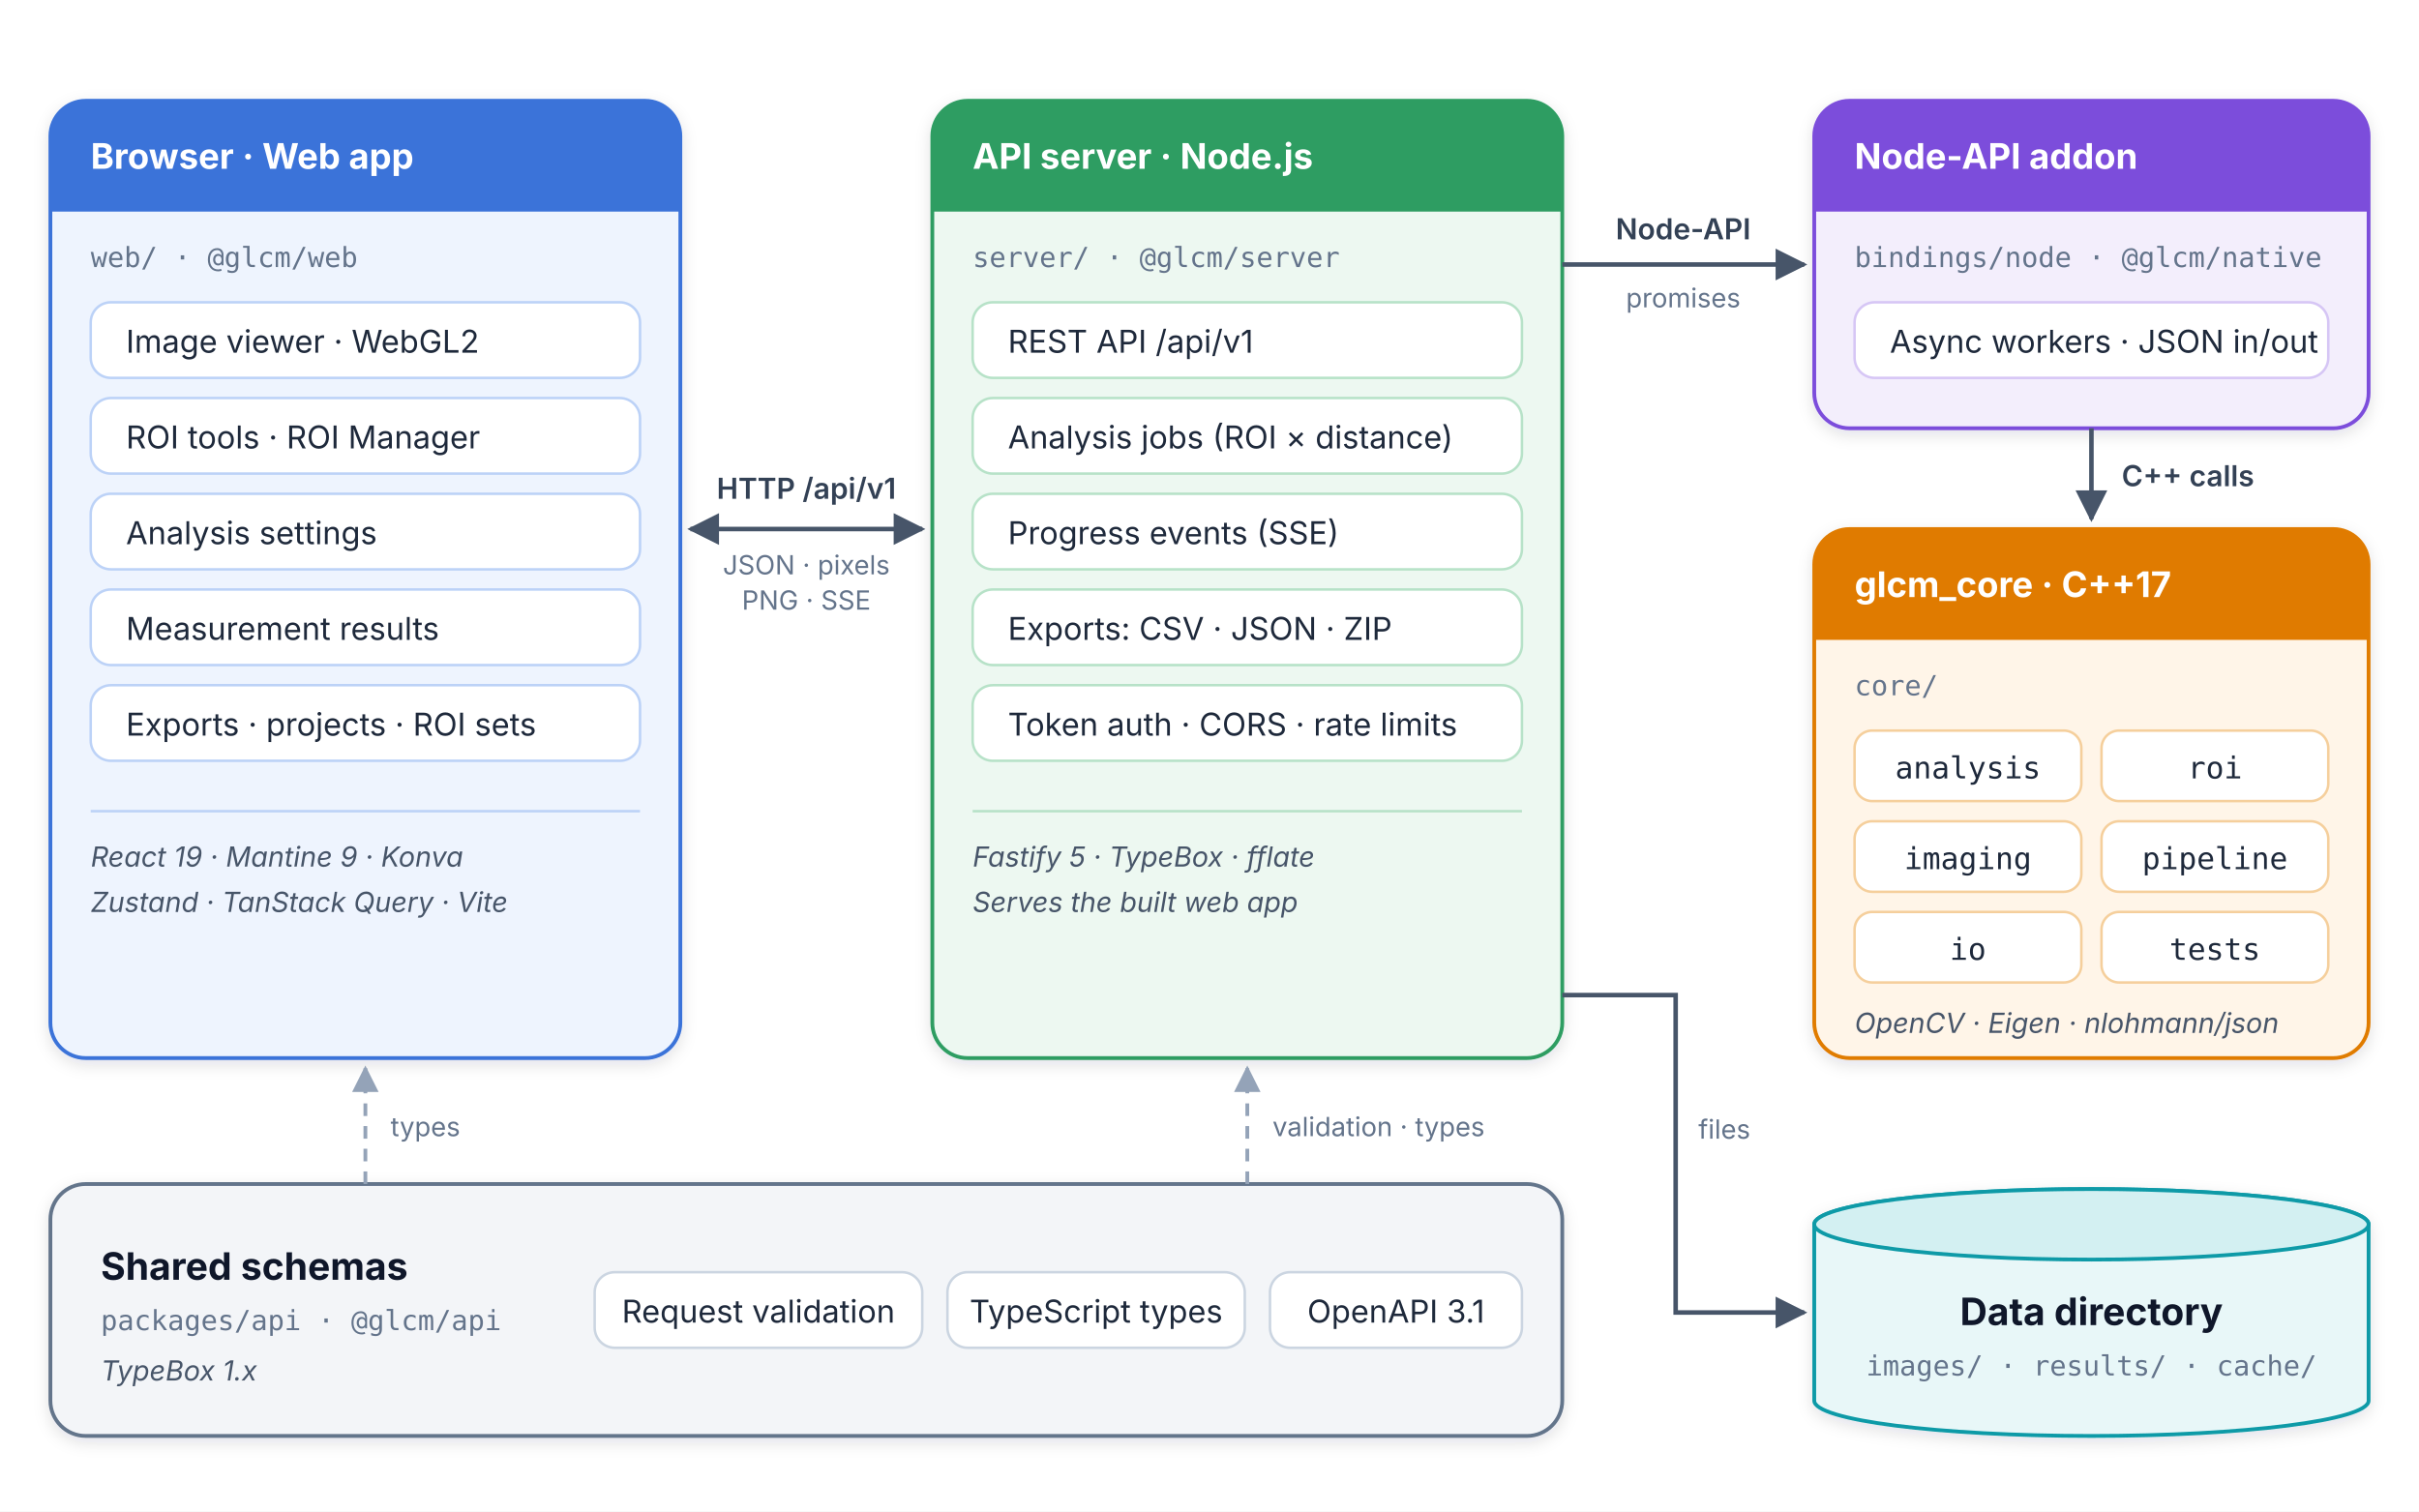
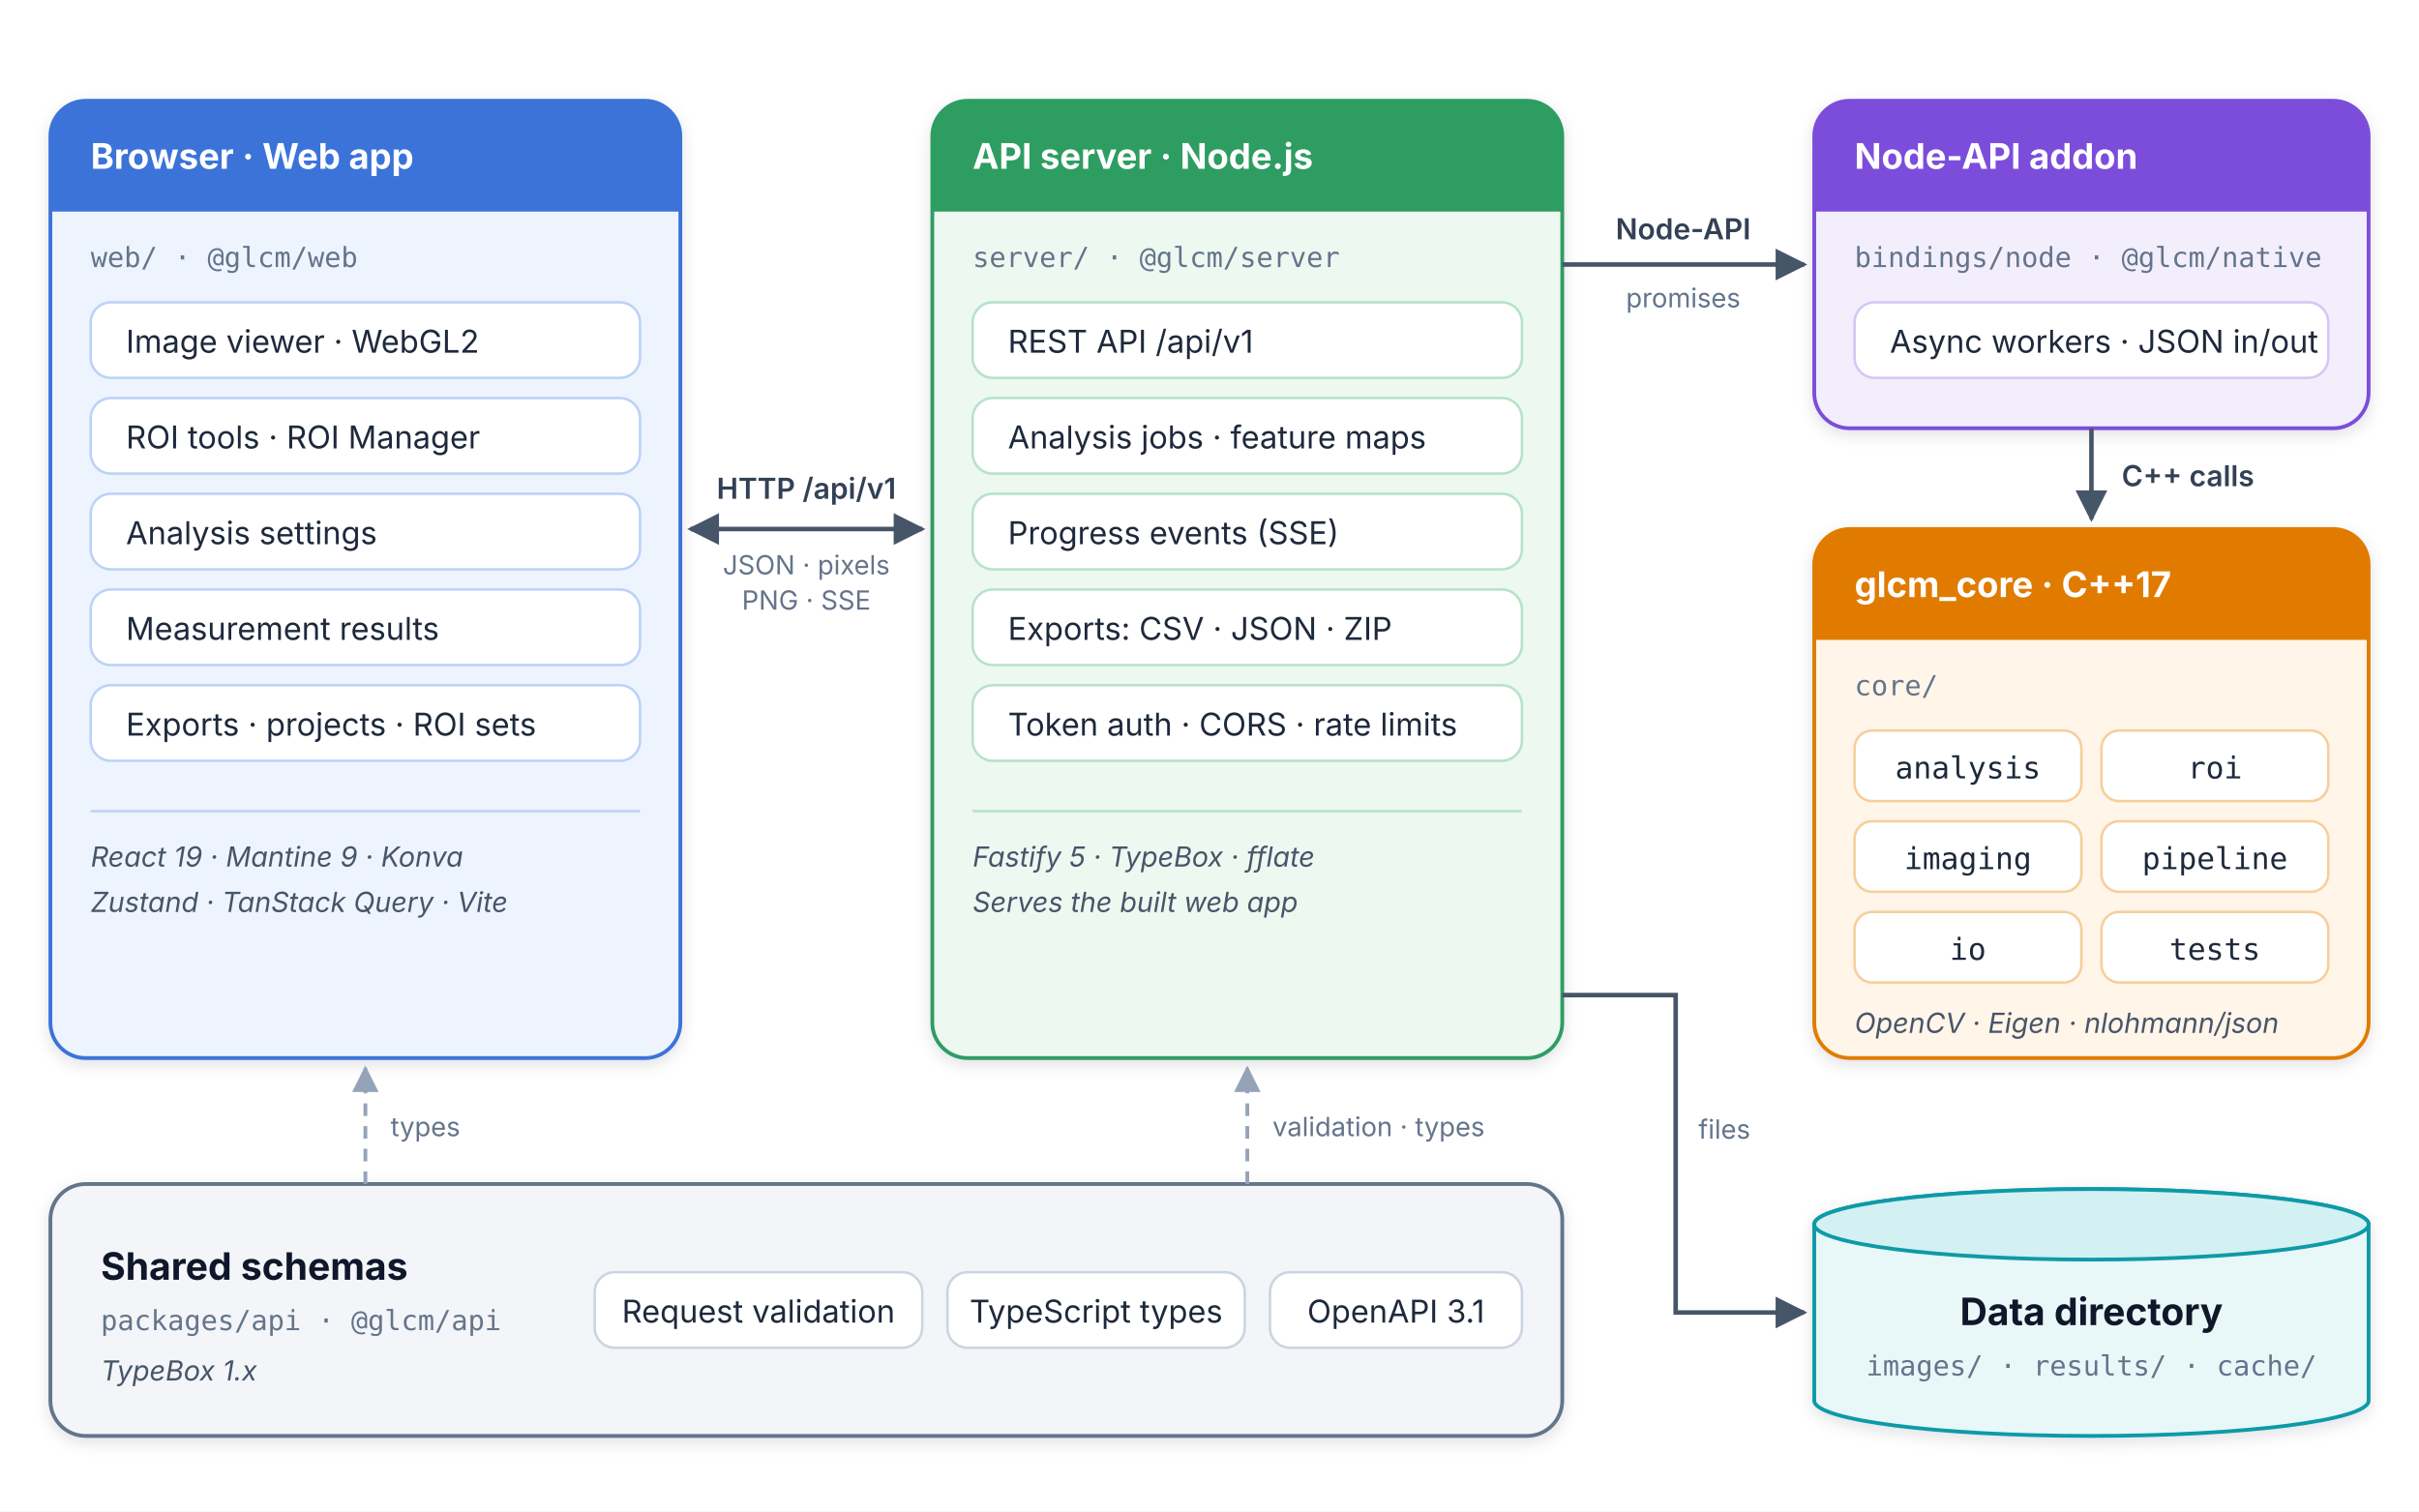
<svg xmlns="http://www.w3.org/2000/svg" viewBox="0 0 960 600" width="960" height="600" role="img" aria-labelledby="title desc" font-family="'Inter', 'Segoe UI', 'Helvetica Neue', Helvetica, Arial, sans-serif">
  <defs>
    <marker id="arrow" viewBox="0 0 10 10" refX="9" refY="5" markerWidth="7" markerHeight="7" orient="auto-start-reverse">
      <path d="M0,0 L10,5 L0,10 z" fill="#475569" />
    </marker>
    <marker id="arrow-light" viewBox="0 0 10 10" refX="9" refY="5" markerWidth="7" markerHeight="7" orient="auto-start-reverse">
      <path d="M0,0 L10,5 L0,10 z" fill="#94a3b8" />
    </marker>
    <filter id="shadow" x="-10%" y="-10%" width="120%" height="130%">
      <feDropShadow dx="0" dy="2" stdDeviation="3" flood-color="#0f172a" flood-opacity="0.12" />
    </filter>
    <style>
      .band-title { font-size: 14px; font-weight: 700; fill: #ffffff; }
      .subtitle { font-size: 11px; fill: #64748b; font-family: 'SFMono-Regular', Menlo, Consolas, monospace; }
      .item { font-size: 12.5px; fill: #1e293b; }
      .chip { font-size: 12px; fill: #1e293b; font-family: 'SFMono-Regular', Menlo, Consolas, monospace; }
      .tech { font-size: 11px; fill: #475569; font-style: italic; }
      .label { font-size: 11.5px; font-weight: 600; fill: #334155; }
      .note { font-size: 10.5px; fill: #64748b; }
      .title { font-size: 15px; font-weight: 700; fill: #0f172a; }
    </style>
  </defs>
  <rect width="960" height="600" fill="#ffffff" />
  <g filter="url(#shadow)">
    <rect x="20" y="40" width="250" height="380" rx="14" fill="#eef4fe" stroke="#3b73d9" stroke-width="1.5" />
  </g>
  <path d="M20,54 A14,14 0 0 1 34,40 H256 A14,14 0 0 1 270,54 V84 H20 Z" fill="#3b73d9" />
  <text x="36" y="67" class="band-title">Browser · Web app</text>
  <text x="36" y="106" class="subtitle">web/ · @glcm/web</text>
  <g>
    <rect x="36" y="120" width="218" height="30" rx="8" fill="#ffffff" stroke="#bcd2f7" />
    <text x="50" y="140" class="item">Image viewer · WebGL2</text>
    <rect x="36" y="158" width="218" height="30" rx="8" fill="#ffffff" stroke="#bcd2f7" />
    <text x="50" y="178" class="item">ROI tools · ROI Manager</text>
    <rect x="36" y="196" width="218" height="30" rx="8" fill="#ffffff" stroke="#bcd2f7" />
    <text x="50" y="216" class="item">Analysis settings</text>
    <rect x="36" y="234" width="218" height="30" rx="8" fill="#ffffff" stroke="#bcd2f7" />
    <text x="50" y="254" class="item">Measurement results</text>
    <rect x="36" y="272" width="218" height="30" rx="8" fill="#ffffff" stroke="#bcd2f7" />
    <text x="50" y="292" class="item">Exports · projects · ROI sets</text>
  </g>
  <line x1="36" y1="322" x2="254" y2="322" stroke="#bcd2f7" />
  <text x="36" y="344" class="tech">React 19 · Mantine 9 · Konva</text>
  <text x="36" y="362" class="tech">Zustand · TanStack Query · Vite</text>
  <g filter="url(#shadow)">
    <rect x="370" y="40" width="250" height="380" rx="14" fill="#edf8f1" stroke="#2e9d62" stroke-width="1.5" />
  </g>
  <path d="M370,54 A14,14 0 0 1 384,40 H606 A14,14 0 0 1 620,54 V84 H370 Z" fill="#2e9d62" />
  <text x="386" y="67" class="band-title">API server · Node.js</text>
  <text x="386" y="106" class="subtitle">server/ · @glcm/server</text>
  <g>
    <rect x="386" y="120" width="218" height="30" rx="8" fill="#ffffff" stroke="#b7e2c8" />
    <text x="400" y="140" class="item">REST API /api/v1</text>
    <rect x="386" y="158" width="218" height="30" rx="8" fill="#ffffff" stroke="#b7e2c8" />
-     <text x="400" y="178" class="item">Analysis jobs (ROI × distance)</text>
+     <text x="400" y="178" class="item">Analysis jobs · feature maps</text>
    <rect x="386" y="196" width="218" height="30" rx="8" fill="#ffffff" stroke="#b7e2c8" />
    <text x="400" y="216" class="item">Progress events (SSE)</text>
    <rect x="386" y="234" width="218" height="30" rx="8" fill="#ffffff" stroke="#b7e2c8" />
    <text x="400" y="254" class="item">Exports: CSV · JSON · ZIP</text>
    <rect x="386" y="272" width="218" height="30" rx="8" fill="#ffffff" stroke="#b7e2c8" />
    <text x="400" y="292" class="item">Token auth · CORS · rate limits</text>
  </g>
  <line x1="386" y1="322" x2="604" y2="322" stroke="#b7e2c8" />
  <text x="386" y="344" class="tech">Fastify 5 · TypeBox · fflate</text>
  <text x="386" y="362" class="tech">Serves the built web app</text>
  <g filter="url(#shadow)">
    <rect x="720" y="40" width="220" height="130" rx="14" fill="#f3eefc" stroke="#7c4ddb" stroke-width="1.5" />
  </g>
  <path d="M720,54 A14,14 0 0 1 734,40 H926 A14,14 0 0 1 940,54 V84 H720 Z" fill="#7c4ddb" />
  <text x="736" y="67" class="band-title">Node-API addon</text>
  <text x="736" y="106" class="subtitle">bindings/node · @glcm/native</text>
  <rect x="736" y="120" width="188" height="30" rx="8" fill="#ffffff" stroke="#d6c6f5" />
  <text x="750" y="140" class="item">Async workers · JSON in/out</text>
  <g filter="url(#shadow)">
    <rect x="720" y="210" width="220" height="210" rx="14" fill="#fff5e8" stroke="#e07b00" stroke-width="1.5" />
  </g>
  <path d="M720,224 A14,14 0 0 1 734,210 H926 A14,14 0 0 1 940,224 V254 H720 Z" fill="#e07b00" />
  <text x="736" y="237" class="band-title">glcm_core · C++17</text>
  <text x="736" y="276" class="subtitle">core/</text>
  <g text-anchor="middle">
    <rect x="736" y="290" width="90" height="28" rx="7" fill="#ffffff" stroke="#f5cf9c" />
    <text x="781" y="309" class="chip">analysis</text>
    <rect x="834" y="290" width="90" height="28" rx="7" fill="#ffffff" stroke="#f5cf9c" />
    <text x="879" y="309" class="chip">roi</text>
    <rect x="736" y="326" width="90" height="28" rx="7" fill="#ffffff" stroke="#f5cf9c" />
    <text x="781" y="345" class="chip">imaging</text>
    <rect x="834" y="326" width="90" height="28" rx="7" fill="#ffffff" stroke="#f5cf9c" />
    <text x="879" y="345" class="chip">pipeline</text>
    <rect x="736" y="362" width="90" height="28" rx="7" fill="#ffffff" stroke="#f5cf9c" />
    <text x="781" y="381" class="chip">io</text>
    <rect x="834" y="362" width="90" height="28" rx="7" fill="#ffffff" stroke="#f5cf9c" />
    <text x="879" y="381" class="chip">tests</text>
  </g>
  <text x="736" y="410" class="tech">OpenCV · Eigen · nlohmann/json</text>
  <g filter="url(#shadow)">
    <rect x="20" y="470" width="600" height="100" rx="14" fill="#f3f5f8" stroke="#64748b" stroke-width="1.5" />
  </g>
  <text x="40" y="508" class="title">Shared schemas</text>
  <text x="40" y="528" class="subtitle">packages/api · @glcm/api</text>
  <text x="40" y="548" class="tech">TypeBox 1.x</text>
  <g>
    <rect x="236" y="505" width="130" height="30" rx="8" fill="#ffffff" stroke="#cbd5e1" />
    <text x="301" y="525" class="item" text-anchor="middle">Request validation</text>
    <rect x="376" y="505" width="118" height="30" rx="8" fill="#ffffff" stroke="#cbd5e1" />
    <text x="435" y="525" class="item" text-anchor="middle">TypeScript types</text>
    <rect x="504" y="505" width="100" height="30" rx="8" fill="#ffffff" stroke="#cbd5e1" />
    <text x="554" y="525" class="item" text-anchor="middle">OpenAPI 3.1</text>
  </g>
  <g filter="url(#shadow)">
    <path d="M720,486 A110,14 0 0 1 940,486 V556 A110,14 0 0 1 720,556 Z" fill="#e8f7f8" stroke="#0e9aa7" stroke-width="1.5" />
  </g>
  <ellipse cx="830" cy="486" rx="110" ry="14" fill="#d3f0f2" stroke="#0e9aa7" stroke-width="1.5" />
  <text x="830" y="526" class="title" text-anchor="middle">Data directory</text>
  <text x="830" y="546" class="subtitle" text-anchor="middle">images/ · results/ · cache/</text>
  <line x1="274" y1="210" x2="366" y2="210" stroke="#475569" stroke-width="1.8" marker-start="url(#arrow)" marker-end="url(#arrow)" />
  <text x="320" y="198" class="label" text-anchor="middle">HTTP /api/v1</text>
  <text x="320" y="228" class="note" text-anchor="middle">JSON · pixels</text>
  <text x="320" y="242" class="note" text-anchor="middle">PNG · SSE</text>
  <line x1="620" y1="105" x2="716" y2="105" stroke="#475569" stroke-width="1.8" marker-end="url(#arrow)" />
  <text x="668" y="95" class="label" text-anchor="middle">Node-API</text>
  <text x="668" y="122" class="note" text-anchor="middle">promises</text>
  <line x1="830" y1="170" x2="830" y2="206" stroke="#475569" stroke-width="1.8" marker-end="url(#arrow)" />
  <text x="842" y="193" class="label">C++ calls</text>
  <path d="M620,395 H665 V521 H716" fill="none" stroke="#475569" stroke-width="1.8" marker-end="url(#arrow)" />
  <text x="674" y="452" class="note">files</text>
  <line x1="145" y1="470" x2="145" y2="424" stroke="#94a3b8" stroke-width="1.5" stroke-dasharray="5 4" marker-end="url(#arrow-light)" />
  <text x="155" y="451" class="note">types</text>
  <line x1="495" y1="470" x2="495" y2="424" stroke="#94a3b8" stroke-width="1.5" stroke-dasharray="5 4" marker-end="url(#arrow-light)" />
  <text x="505" y="451" class="note">validation · types</text>
</svg>
